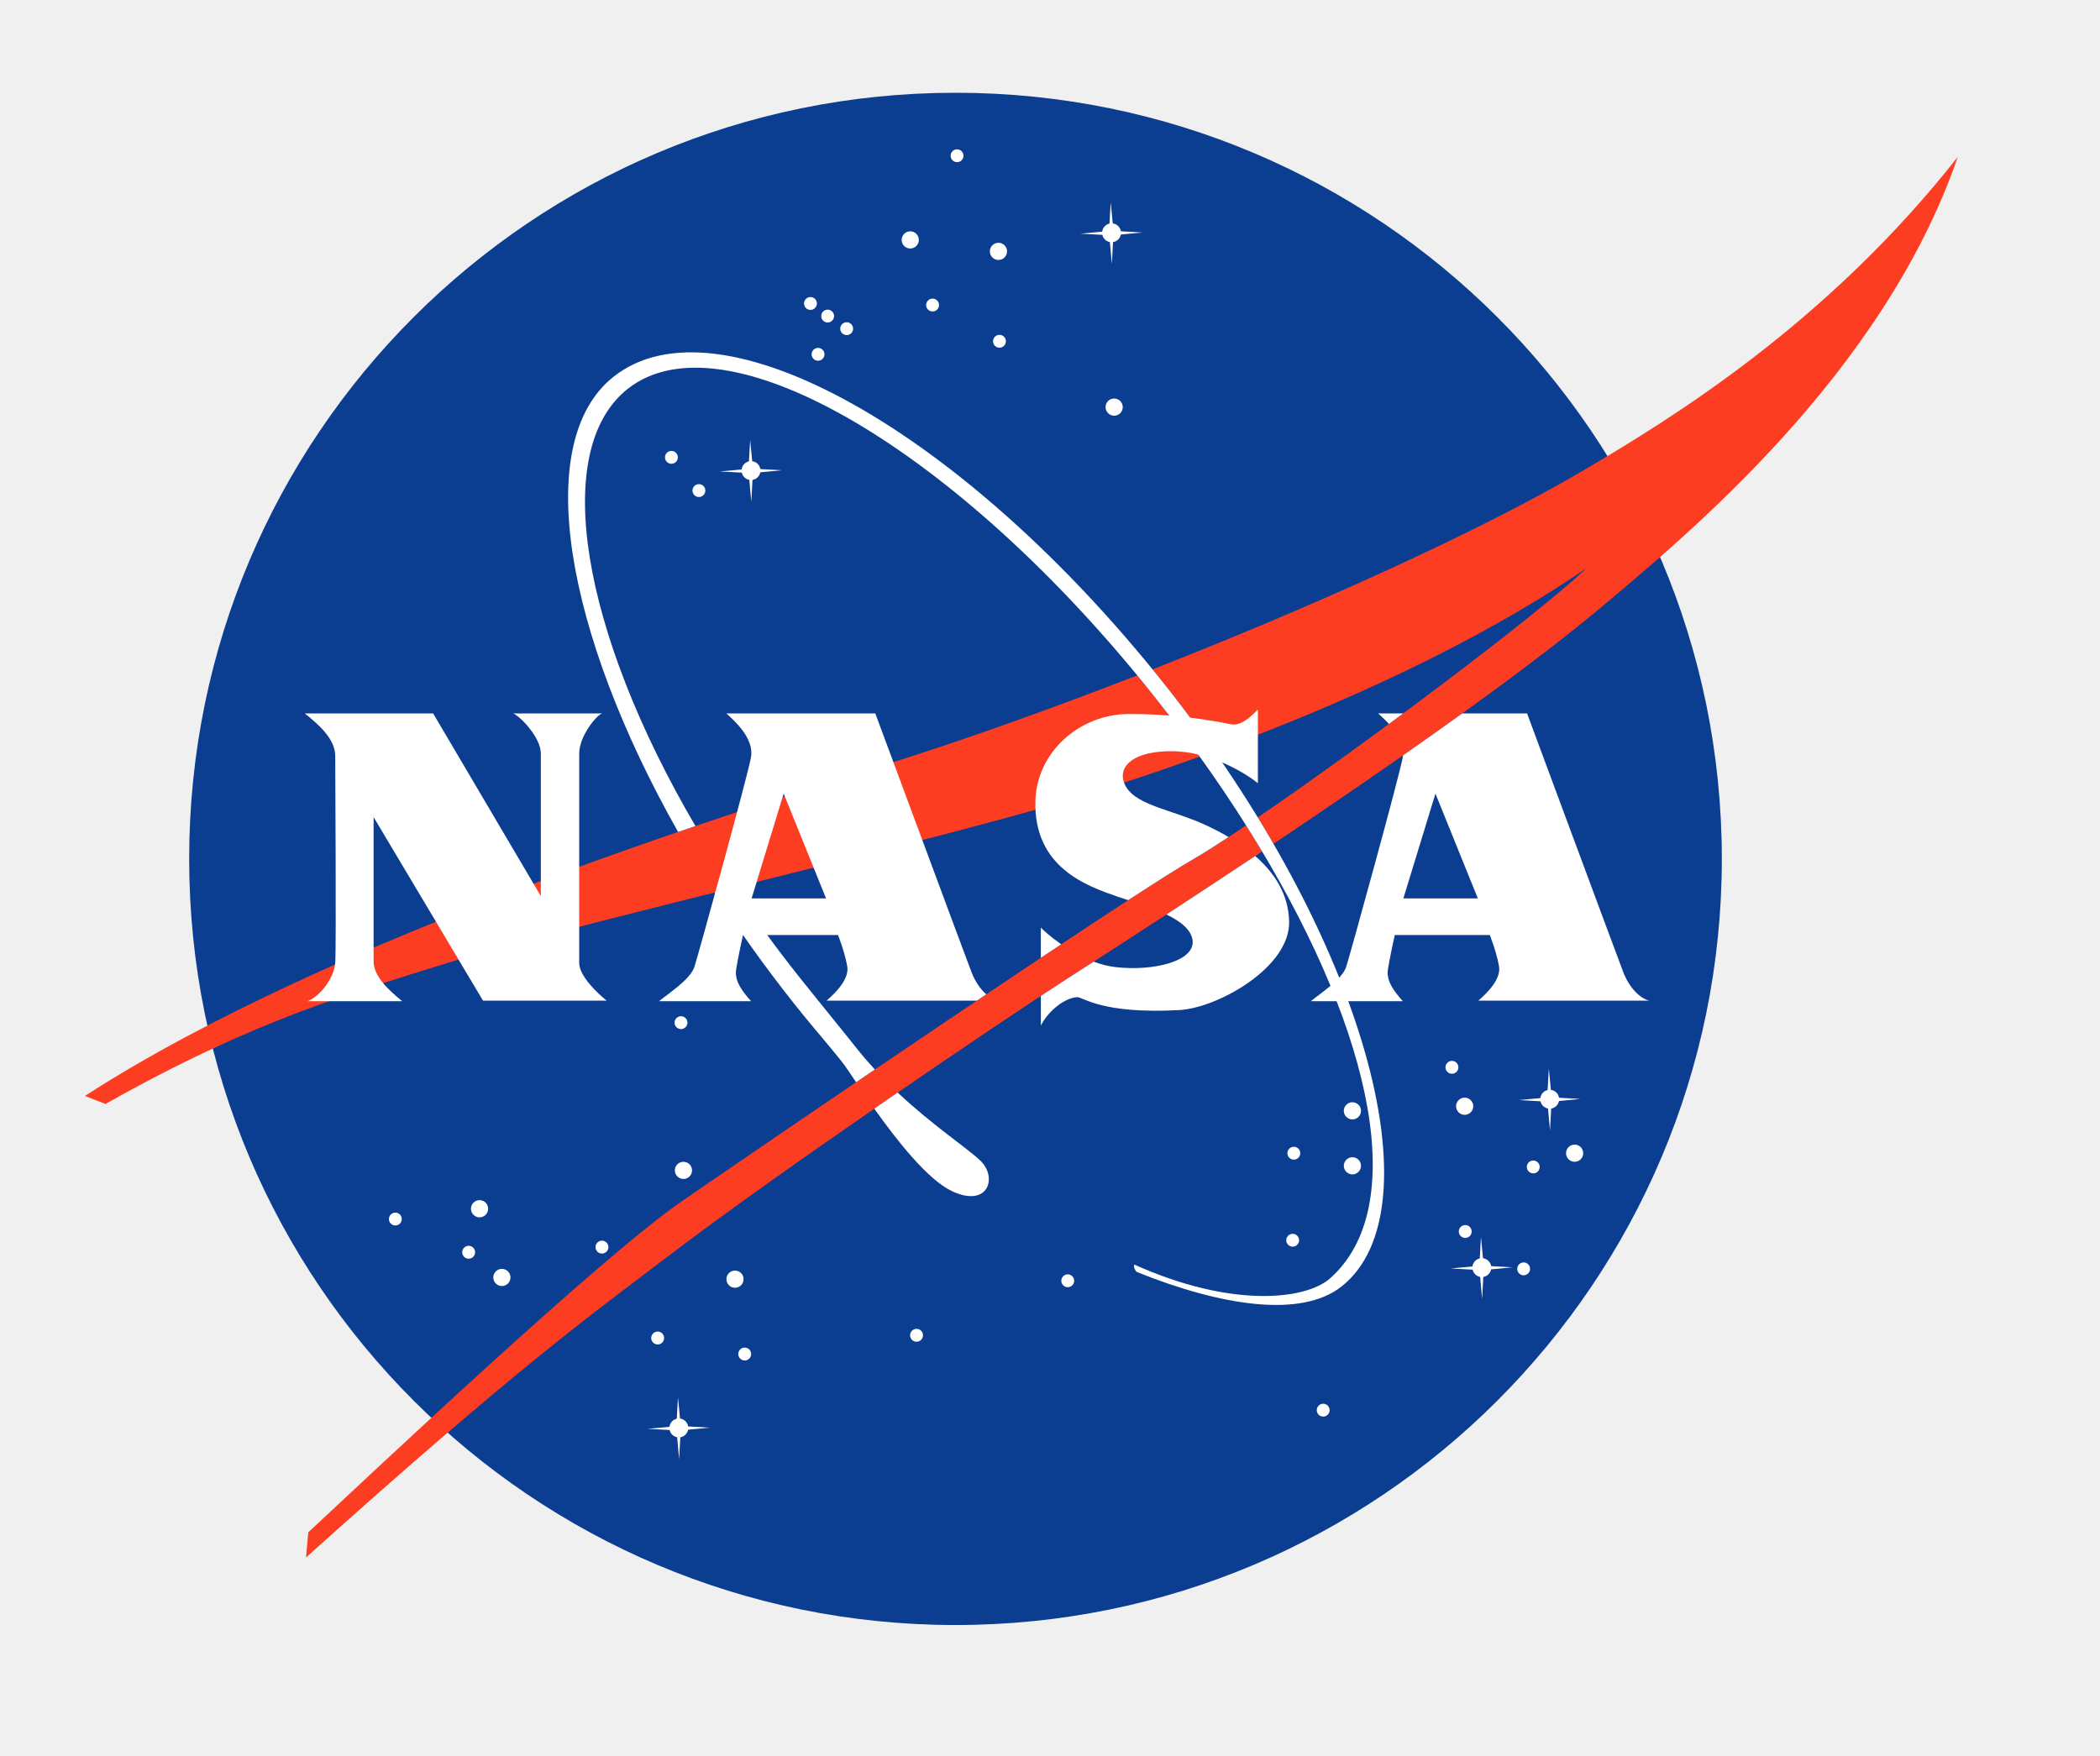
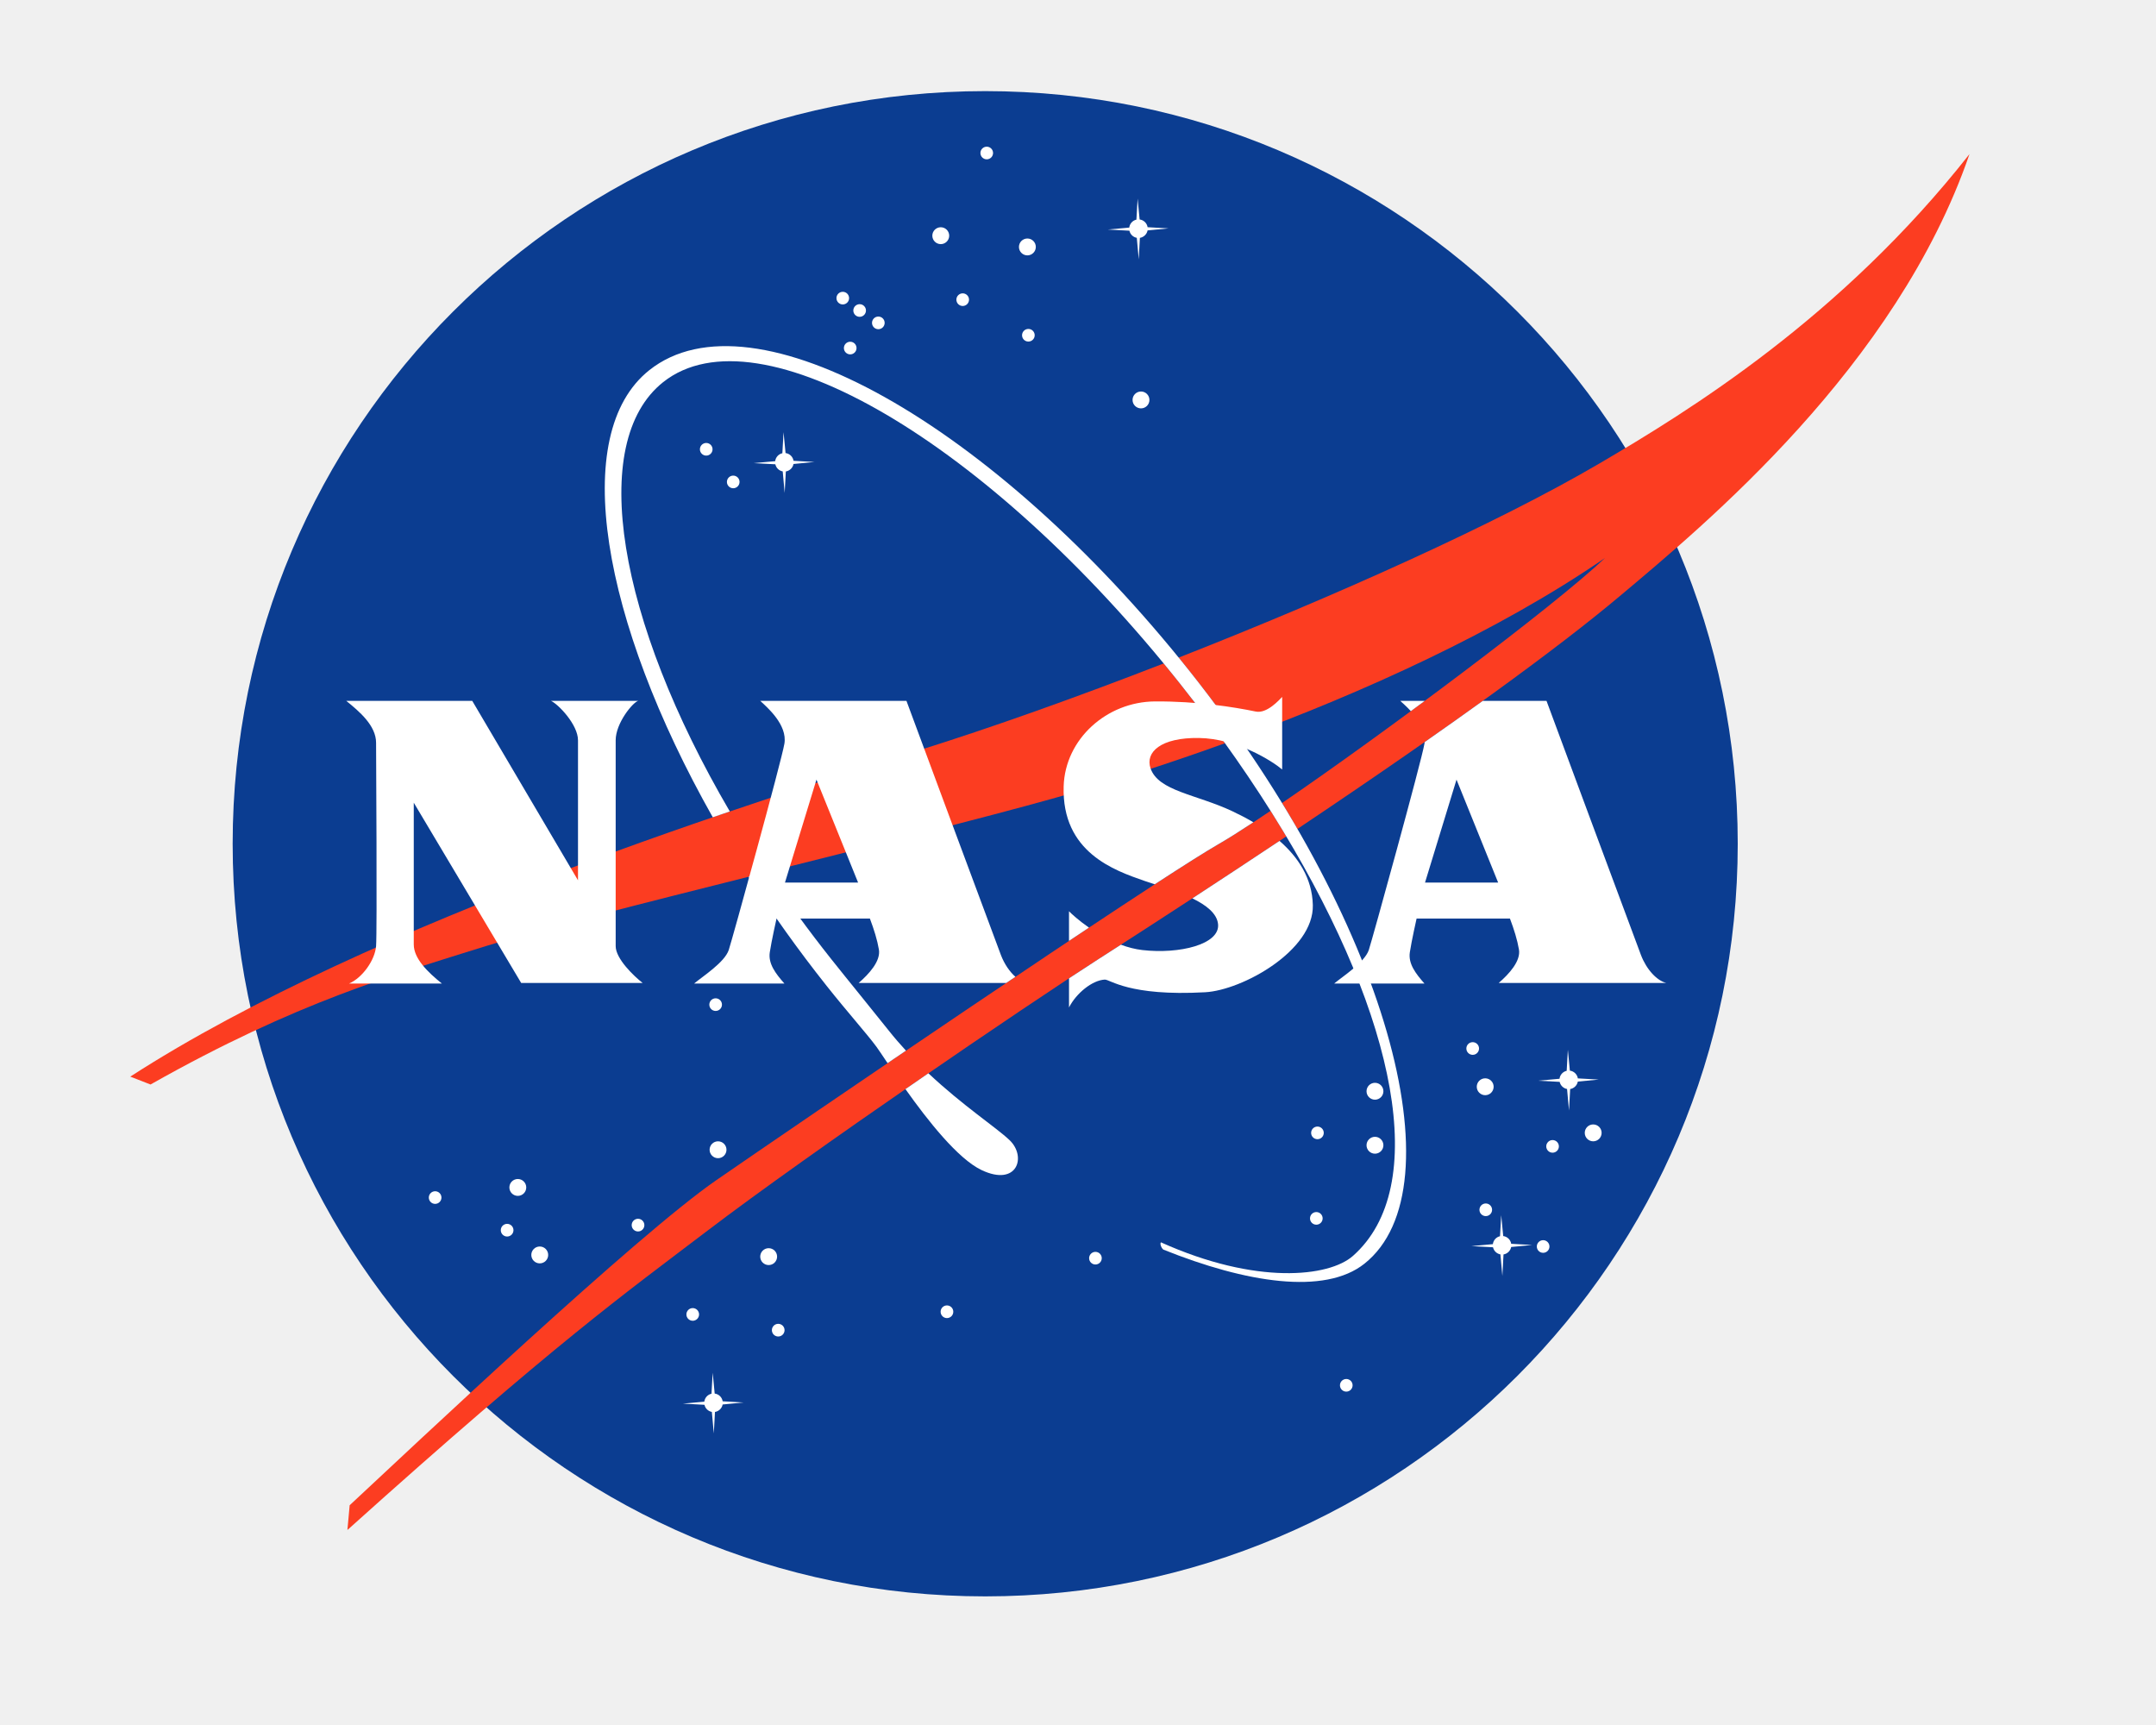
- <svg xmlns="http://www.w3.org/2000/svg" version="1.1" id="Layer_2" x="0px" y="0px" width="109.998px" height="92px" viewBox="0 0 109.998 92" enable-background="new 0 0 109.998 92" xml:space="preserve">
+ <svg xmlns="http://www.w3.org/2000/svg" version="1.1" id="Layer_2" x="0px" y="0px" width="100px" height="80px" viewBox="0 0 109.998 92" enable-background="new 0 0 109.998 92" xml:space="preserve">
  <g id="Layer_2">
    <g>
      <g>
        <circle fill="#0B3D91" cx="50.049" cy="45" r="40.14" />
      </g>
      <g>
        <circle fill="#FFFFFF" cx="47.679" cy="12.57" r="0.45" />
        <circle fill="#FFFFFF" cx="52.299" cy="13.17" r="0.45" />
        <circle fill="#FFFFFF" cx="58.359" cy="21.33" r="0.45" />
        <circle fill="#FFFFFF" cx="25.119" cy="63.33" r="0.45" />
        <circle fill="#FFFFFF" cx="26.289" cy="66.93" r="0.45" />
        <circle fill="#FFFFFF" cx="20.709" cy="63.87" r="0.337" />
        <circle fill="#FFFFFF" cx="39.009" cy="70.942" r="0.338" />
        <circle fill="#FFFFFF" cx="67.711" cy="64.98" r="0.337" />
        <circle fill="#FFFFFF" cx="76.052" cy="55.92" r="0.338" />
        <circle fill="#FFFFFF" cx="35.169" cy="23.962" r="0.337" />
        <circle fill="#FFFFFF" cx="44.349" cy="17.22" r="0.337" />
        <circle fill="#FFFFFF" cx="43.352" cy="16.56" r="0.337" />
        <circle fill="#FFFFFF" cx="42.452" cy="15.9" r="0.337" />
        <circle fill="#FFFFFF" cx="36.609" cy="25.703" r="0.337" />
        <circle fill="#FFFFFF" cx="50.131" cy="8.16" r="0.337" />
        <circle fill="#FFFFFF" cx="52.352" cy="17.88" r="0.337" />
        <circle fill="#FFFFFF" cx="48.849" cy="15.982" r="0.337" />
        <circle fill="#FFFFFF" cx="42.849" cy="18.563" r="0.337" />
        <circle fill="#FFFFFF" cx="69.309" cy="73.883" r="0.337" />
        <circle fill="#FFFFFF" cx="24.549" cy="65.61" r="0.338" />
        <circle fill="#FFFFFF" cx="48.009" cy="69.96" r="0.338" />
        <circle fill="#FFFFFF" cx="31.531" cy="65.34" r="0.338" />
        <circle fill="#FFFFFF" cx="34.449" cy="70.103" r="0.338" />
        <circle fill="#FFFFFF" cx="55.929" cy="67.103" r="0.337" />
        <circle fill="#FFFFFF" cx="67.771" cy="60.42" r="0.337" />
        <circle fill="#FFFFFF" cx="76.749" cy="64.522" r="0.337" />
        <circle fill="#FFFFFF" cx="79.809" cy="66.48" r="0.337" />
        <circle fill="#FFFFFF" cx="80.312" cy="61.14" r="0.337" />
        <circle fill="#FFFFFF" cx="35.671" cy="53.58" r="0.337" />
        <circle fill="#FFFFFF" cx="35.799" cy="61.32" r="0.45" />
        <circle fill="#FFFFFF" cx="38.499" cy="67.02" r="0.45" />
        <circle fill="#FFFFFF" cx="70.839" cy="61.08" r="0.45" />
        <circle fill="#FFFFFF" cx="82.479" cy="60.42" r="0.45" />
        <circle fill="#FFFFFF" cx="76.719" cy="57.96" r="0.45" />
        <circle fill="#FFFFFF" cx="70.839" cy="58.2" r="0.45" />
        <path fill="#FFFFFF" d="M58.71,12.288l1.119-0.107l-1.117-0.063c-0.035-0.216-0.208-0.385-0.426-0.413l-0.107-1.114l-0.064,1.123     c-0.202,0.045-0.357,0.214-0.382,0.424l-1.144,0.104l1.152,0.062c0.042,0.193,0.198,0.344,0.394,0.38l0.104,1.148l0.061-1.146     C58.507,12.651,58.671,12.492,58.71,12.288z" />
        <path fill="#FFFFFF" d="M39.824,24.746l1.119-0.107l-1.117-0.063c-0.034-0.216-0.208-0.385-0.426-0.413l-0.107-1.114     l-0.063,1.123c-0.203,0.045-0.358,0.214-0.383,0.424l-1.144,0.104l1.152,0.062c0.042,0.193,0.198,0.344,0.394,0.38l0.104,1.148     l0.062-1.146C39.622,25.11,39.786,24.95,39.824,24.746z" />
        <path fill="#FFFFFF" d="M81.659,57.684l1.119-0.107l-1.117-0.063c-0.034-0.216-0.208-0.385-0.426-0.413l-0.107-1.114     l-0.063,1.123c-0.202,0.045-0.357,0.214-0.382,0.424l-1.144,0.104l1.152,0.062c0.042,0.193,0.198,0.344,0.394,0.38l0.104,1.148     l0.062-1.146C81.456,58.048,81.62,57.889,81.659,57.684z" />
        <path fill="#FFFFFF" d="M36.044,74.906l1.119-0.107l-1.117-0.063c-0.035-0.216-0.208-0.385-0.426-0.413l-0.107-1.113     l-0.063,1.122c-0.203,0.045-0.358,0.214-0.383,0.424l-1.144,0.104l1.152,0.062c0.042,0.193,0.198,0.345,0.394,0.38l0.104,1.148     l0.062-1.146C35.841,75.27,36.006,75.11,36.044,74.906z" />
        <path fill="#FFFFFF" d="M78.104,66.506l1.119-0.107l-1.117-0.063c-0.034-0.216-0.208-0.385-0.426-0.413l-0.107-1.114     l-0.063,1.122c-0.202,0.045-0.357,0.214-0.382,0.424l-1.144,0.104l1.152,0.062c0.042,0.193,0.198,0.344,0.394,0.38l0.104,1.148     l0.062-1.146C77.901,66.87,78.066,66.71,78.104,66.506z" />
      </g>
      <g>
        <g>
          <path fill="#FC3D21" d="M59.568,35.385c-4.667,1.814-9.219,3.433-13.06,4.635c-7.805,2.444-29.16,9.06-42.06,17.4l1.08,0.42      c7.86-4.44,12.969-5.835,17.88-7.38c5.34-1.68,22.603-5.72,30.42-7.92c2.641-0.743,5.734-1.716,9.01-2.9      c-0.762-1.063-1.566-2.129-2.412-3.193C60.143,36.088,59.856,35.734,59.568,35.385z M65.27,43.244      c-1.13,0.763-2.077,1.372-2.74,1.756c-3.84,2.22-22.561,15-26.82,17.94s-16.08,14.1-19.56,17.34l-0.12,1.319      c11.22-10.08,14.74-12.566,19.2-15.959c5.52-4.2,16.939-11.97,20.82-14.46c3.71-2.38,7.056-4.569,10.059-6.572      c-0.049-0.082-0.098-0.164-0.147-0.247C65.736,43.99,65.505,43.618,65.27,43.244z M82.809,24.72      c-5.466,3.204-14.081,7.071-22.439,10.352c0.2,0.245,0.399,0.492,0.597,0.741c0.934,1.176,1.815,2.36,2.644,3.545      c6.57-2.42,13.779-5.668,19.499-9.599c-2.725,2.582-11.734,9.315-17.227,13.068c0.283,0.461,0.557,0.922,0.822,1.381      c8.322-5.569,13.922-9.668,17.185-12.409c4.5-3.78,14.76-12.24,18.66-23.58C95.709,16.92,87.621,21.899,82.809,24.72z" />
        </g>
      </g>
      <path fill="#FFFFFF" d="M44.884,54.939c-0.885-1.114-2.109-2.606-3.028-3.763c-1.229-1.547-2.366-3.11-3.408-4.671    c-0.34,0.085-0.679,0.17-1.018,0.255c1.258,1.963,2.655,3.923,4.177,5.839c1.112,1.4,2.123,2.527,2.641,3.228    c0.105,0.142,0.313,0.456,0.594,0.874c0.324-0.22,0.651-0.442,0.981-0.666C45.504,55.688,45.189,55.323,44.884,54.939z     M51.344,60.803c-0.727-0.688-2.49-1.837-4.325-3.561c-0.405,0.278-0.814,0.56-1.224,0.844c1.185,1.67,2.799,3.721,4.063,4.319    C51.762,63.307,52.275,61.685,51.344,60.803z M60.967,35.813c-10.492-13.206-23.309-20.461-28.835-16.07    c-4.292,3.41-2.53,13.376,3.386,23.845c0.306-0.105,0.609-0.208,0.909-0.31c-5.971-10.2-7.605-19.679-3.557-22.896    c5.087-4.042,17.37,3.241,27.558,16.064c2.109,2.654,3.963,5.318,5.533,7.915c6.012,9.95,7.857,18.948,3.703,22.621    c-1.271,1.124-5.155,1.565-10.243-0.725c-0.071,0.089,0.043,0.33,0.132,0.389c4.392,1.766,8.599,2.439,10.723,0.752    C75.38,63.342,71.459,49.019,60.967,35.813z" />
      <g>
        <path fill="#FFFFFF" d="M15.969,37.38h6.72l5.64,9.57c0,0,0-6.93,0-7.47c0-0.84-1.065-1.935-1.44-2.1c0.45,0,4.38,0,4.65,0     c-0.285,0.075-1.2,1.185-1.2,2.1c0,0.45,0,10.5,0,10.98c0,0.675,0.975,1.605,1.44,1.965h-6.48l-5.73-9.615c0,0,0,7.17,0,7.56     c0,0.75,0.735,1.47,1.5,2.085h-4.95c0.705-0.3,1.38-1.245,1.44-1.995s0-10.425,0-10.845C17.559,38.7,16.674,37.95,15.969,37.38z" />
        <path fill="#FFFFFF" d="M77.439,52.425h8.94c-0.495-0.12-1.05-0.705-1.35-1.485c-0.3-0.78-5.04-13.56-5.04-13.56H76.59     c-0.964,0.694-1.997,1.426-3.1,2.197c-0.003,0.028-0.006,0.056-0.011,0.083c-0.148,0.9-2.808,10.534-2.97,11.01     c-0.225,0.66-1.38,1.395-1.845,1.785h4.815c-0.48-0.54-0.87-1.065-0.78-1.665c0.09-0.6,0.36-1.8,0.36-1.8h4.98     c0.225,0.6,0.393,1.139,0.48,1.65C78.624,51.255,77.994,51.945,77.439,52.425z M73.509,47.07l1.68-5.49l2.22,5.49H73.509z      M72.752,37.928c0.247-0.182,0.495-0.365,0.742-0.548h-1.305C72.319,37.5,72.534,37.689,72.752,37.928z" />
        <path fill="#FFFFFF" d="M38.559,50.79c0.09-0.6,0.36-1.8,0.36-1.8h4.98c0.225,0.6,0.393,1.139,0.48,1.65     c0.105,0.615-0.525,1.305-1.08,1.785h7.871c0.164-0.11,0.327-0.22,0.49-0.329c-0.305-0.27-0.586-0.675-0.771-1.156     c-0.3-0.78-5.04-13.56-5.04-13.56h-7.8c0.375,0.345,1.455,1.275,1.29,2.28c-0.147,0.9-2.808,10.534-2.97,11.01     c-0.225,0.66-1.38,1.395-1.845,1.785h4.815C38.859,51.915,38.469,51.39,38.559,50.79z M41.049,41.58l2.22,5.49h-3.9L41.049,41.58     z" />
        <path fill="#FFFFFF" d="M65.748,44.848c-1.468,0.978-3.017,1.999-4.649,3.065c0.732,0.355,1.315,0.801,1.371,1.377     c0.104,1.082-2.07,1.605-4.035,1.38c-0.393-0.045-0.779-0.148-1.147-0.286c-0.408,0.263-0.82,0.528-1.238,0.796     c-0.425,0.273-0.941,0.609-1.53,0.997v1.553c0.39-0.765,1.243-1.45,1.905-1.485c0.285-0.015,1.275,0.9,5.355,0.675     c1.98-0.109,5.805-2.22,5.745-4.65C67.489,46.834,66.739,45.714,65.748,44.848z M54.519,48.6v1.582     c0.361-0.241,0.717-0.478,1.066-0.709C55.036,49.091,54.647,48.734,54.519,48.6z M64.353,43.855     c-0.38-0.225-0.765-0.422-1.134-0.596c-1.92-0.9-3.93-1.065-4.35-2.28c-0.296-0.857,0.54-1.65,2.58-1.62     c2.04,0.03,3.93,1.245,4.44,1.68v-3.87c-0.15,0.15-0.808,0.905-1.41,0.78c-1.155-0.24-3.12-0.553-5.37-0.54     c-2.58,0.015-4.8,2.009-4.875,4.53c-0.105,3.525,2.715,4.485,4.305,5.04c0.164,0.057,0.351,0.118,0.554,0.183     c1.525-0.992,2.731-1.756,3.437-2.163C63.004,44.726,63.625,44.334,64.353,43.855z" />
      </g>
    </g>
  </g>
</svg>
